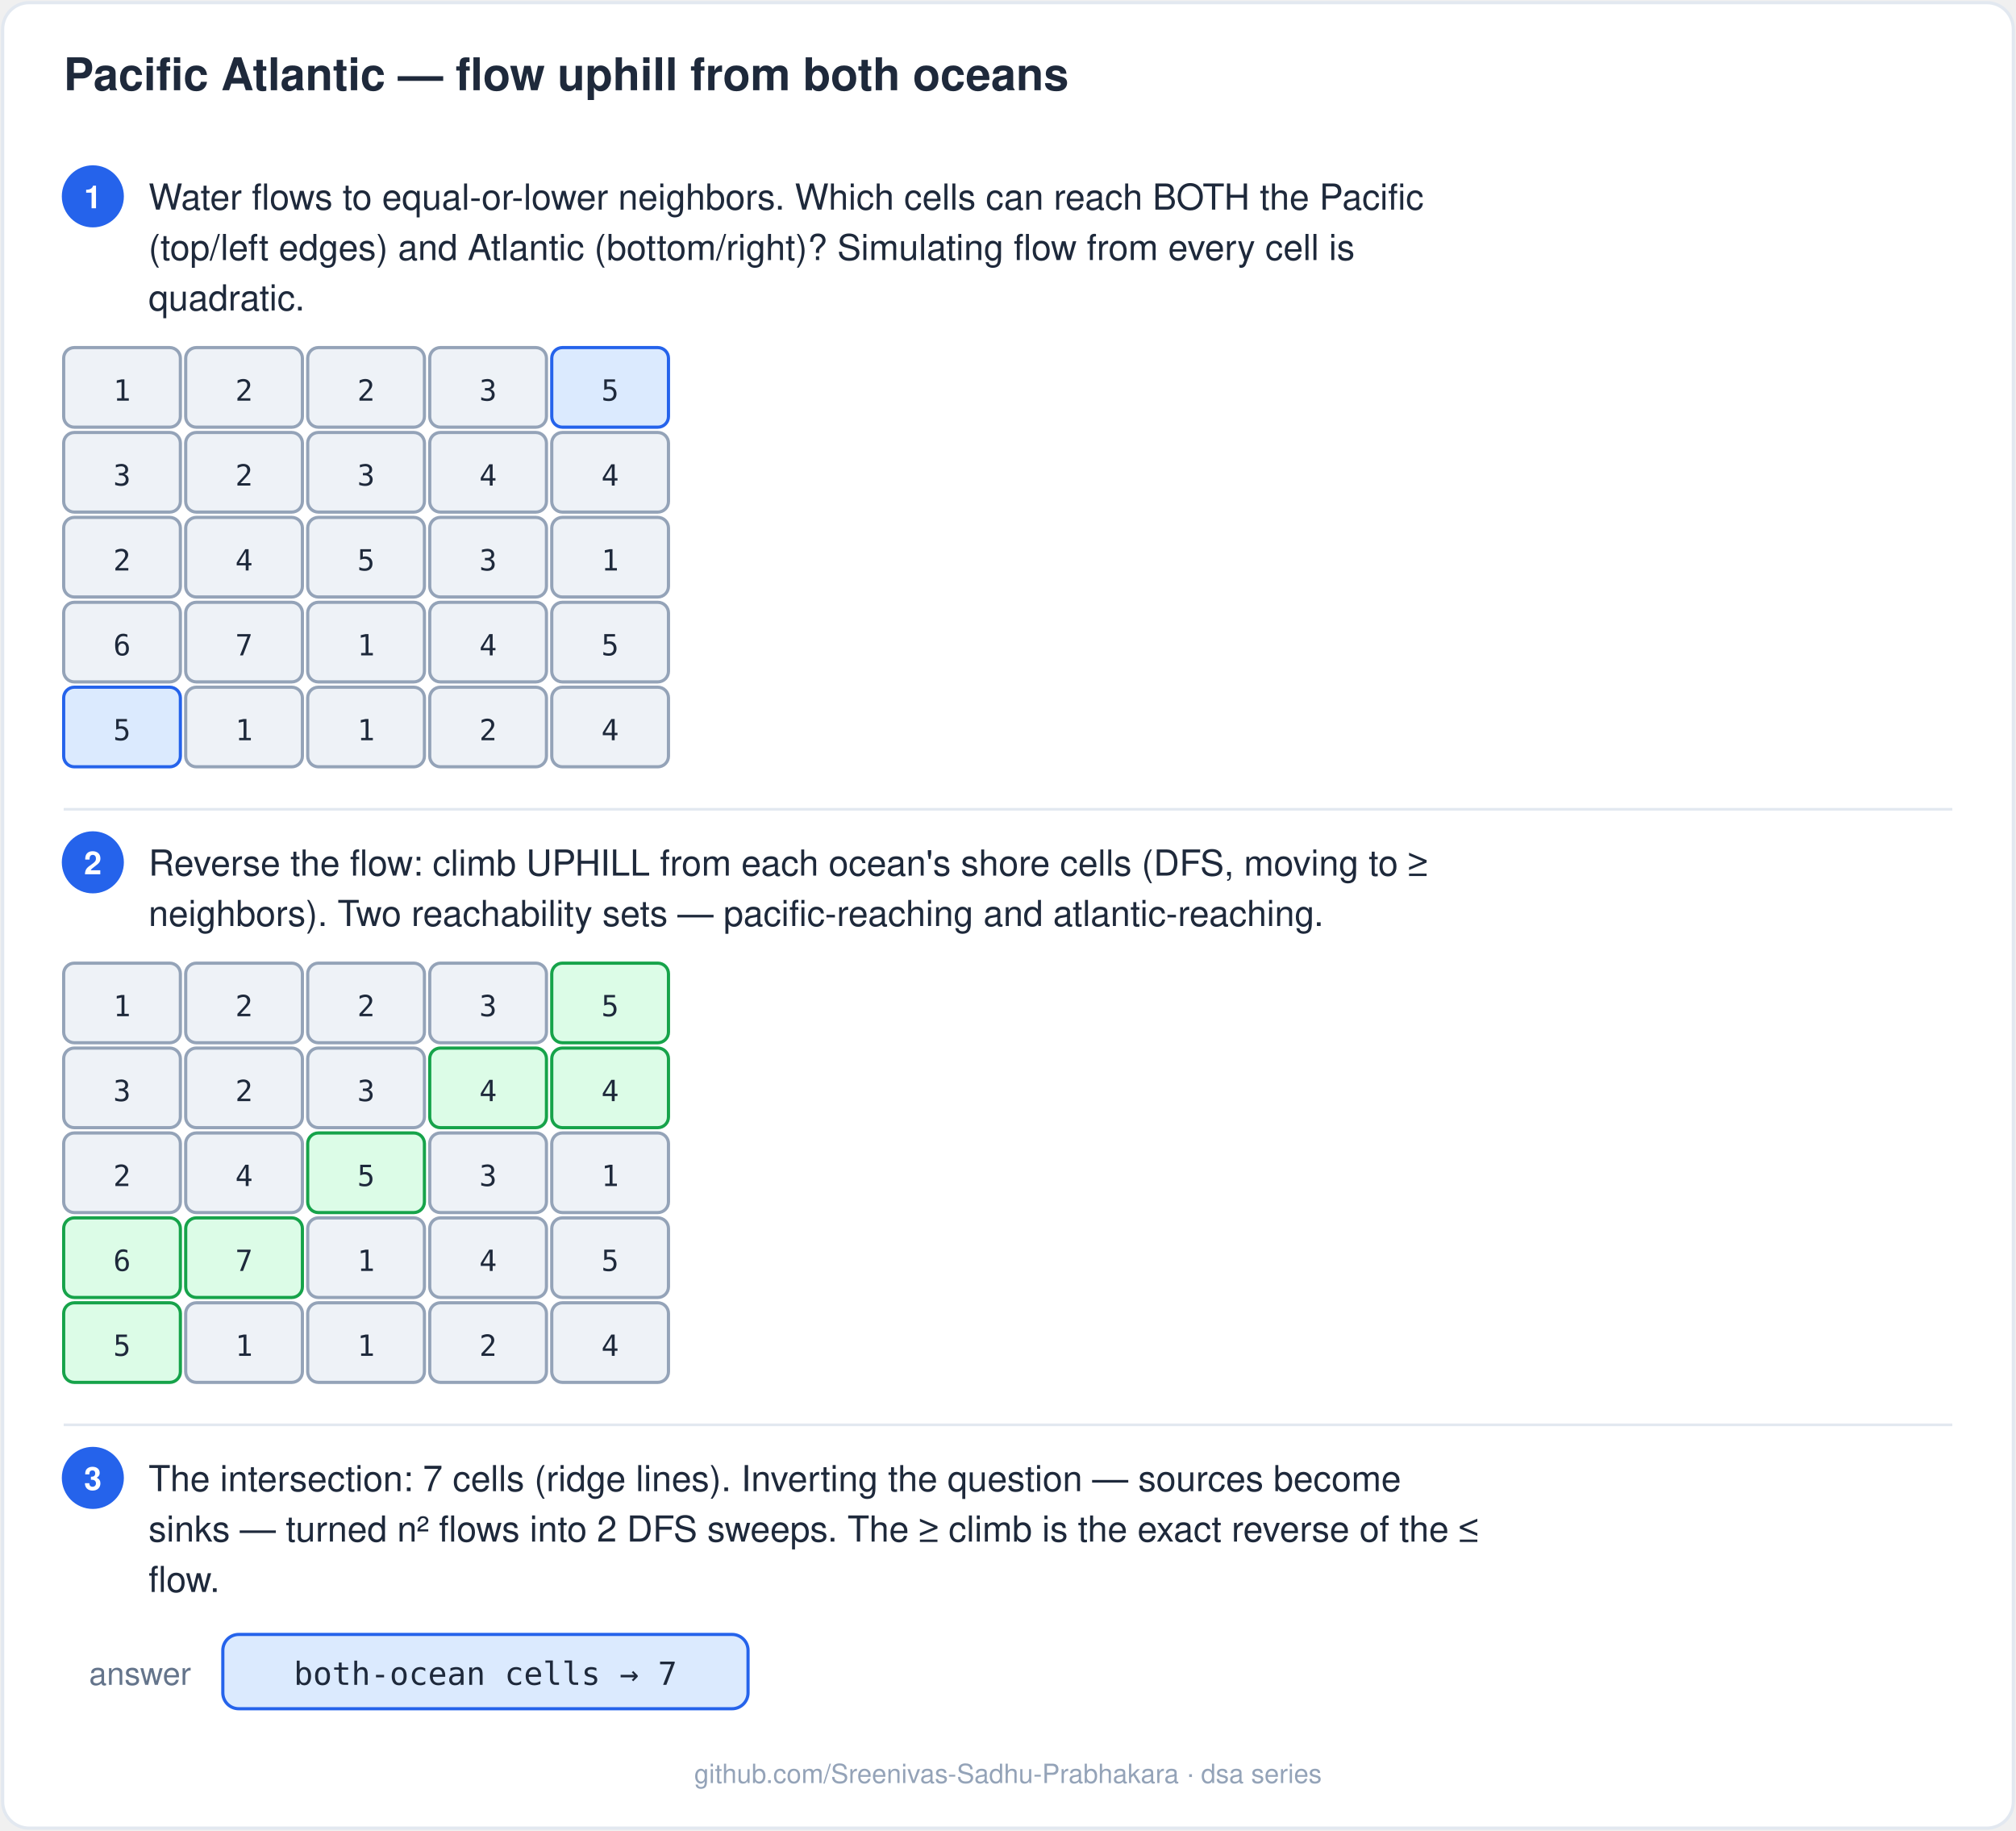
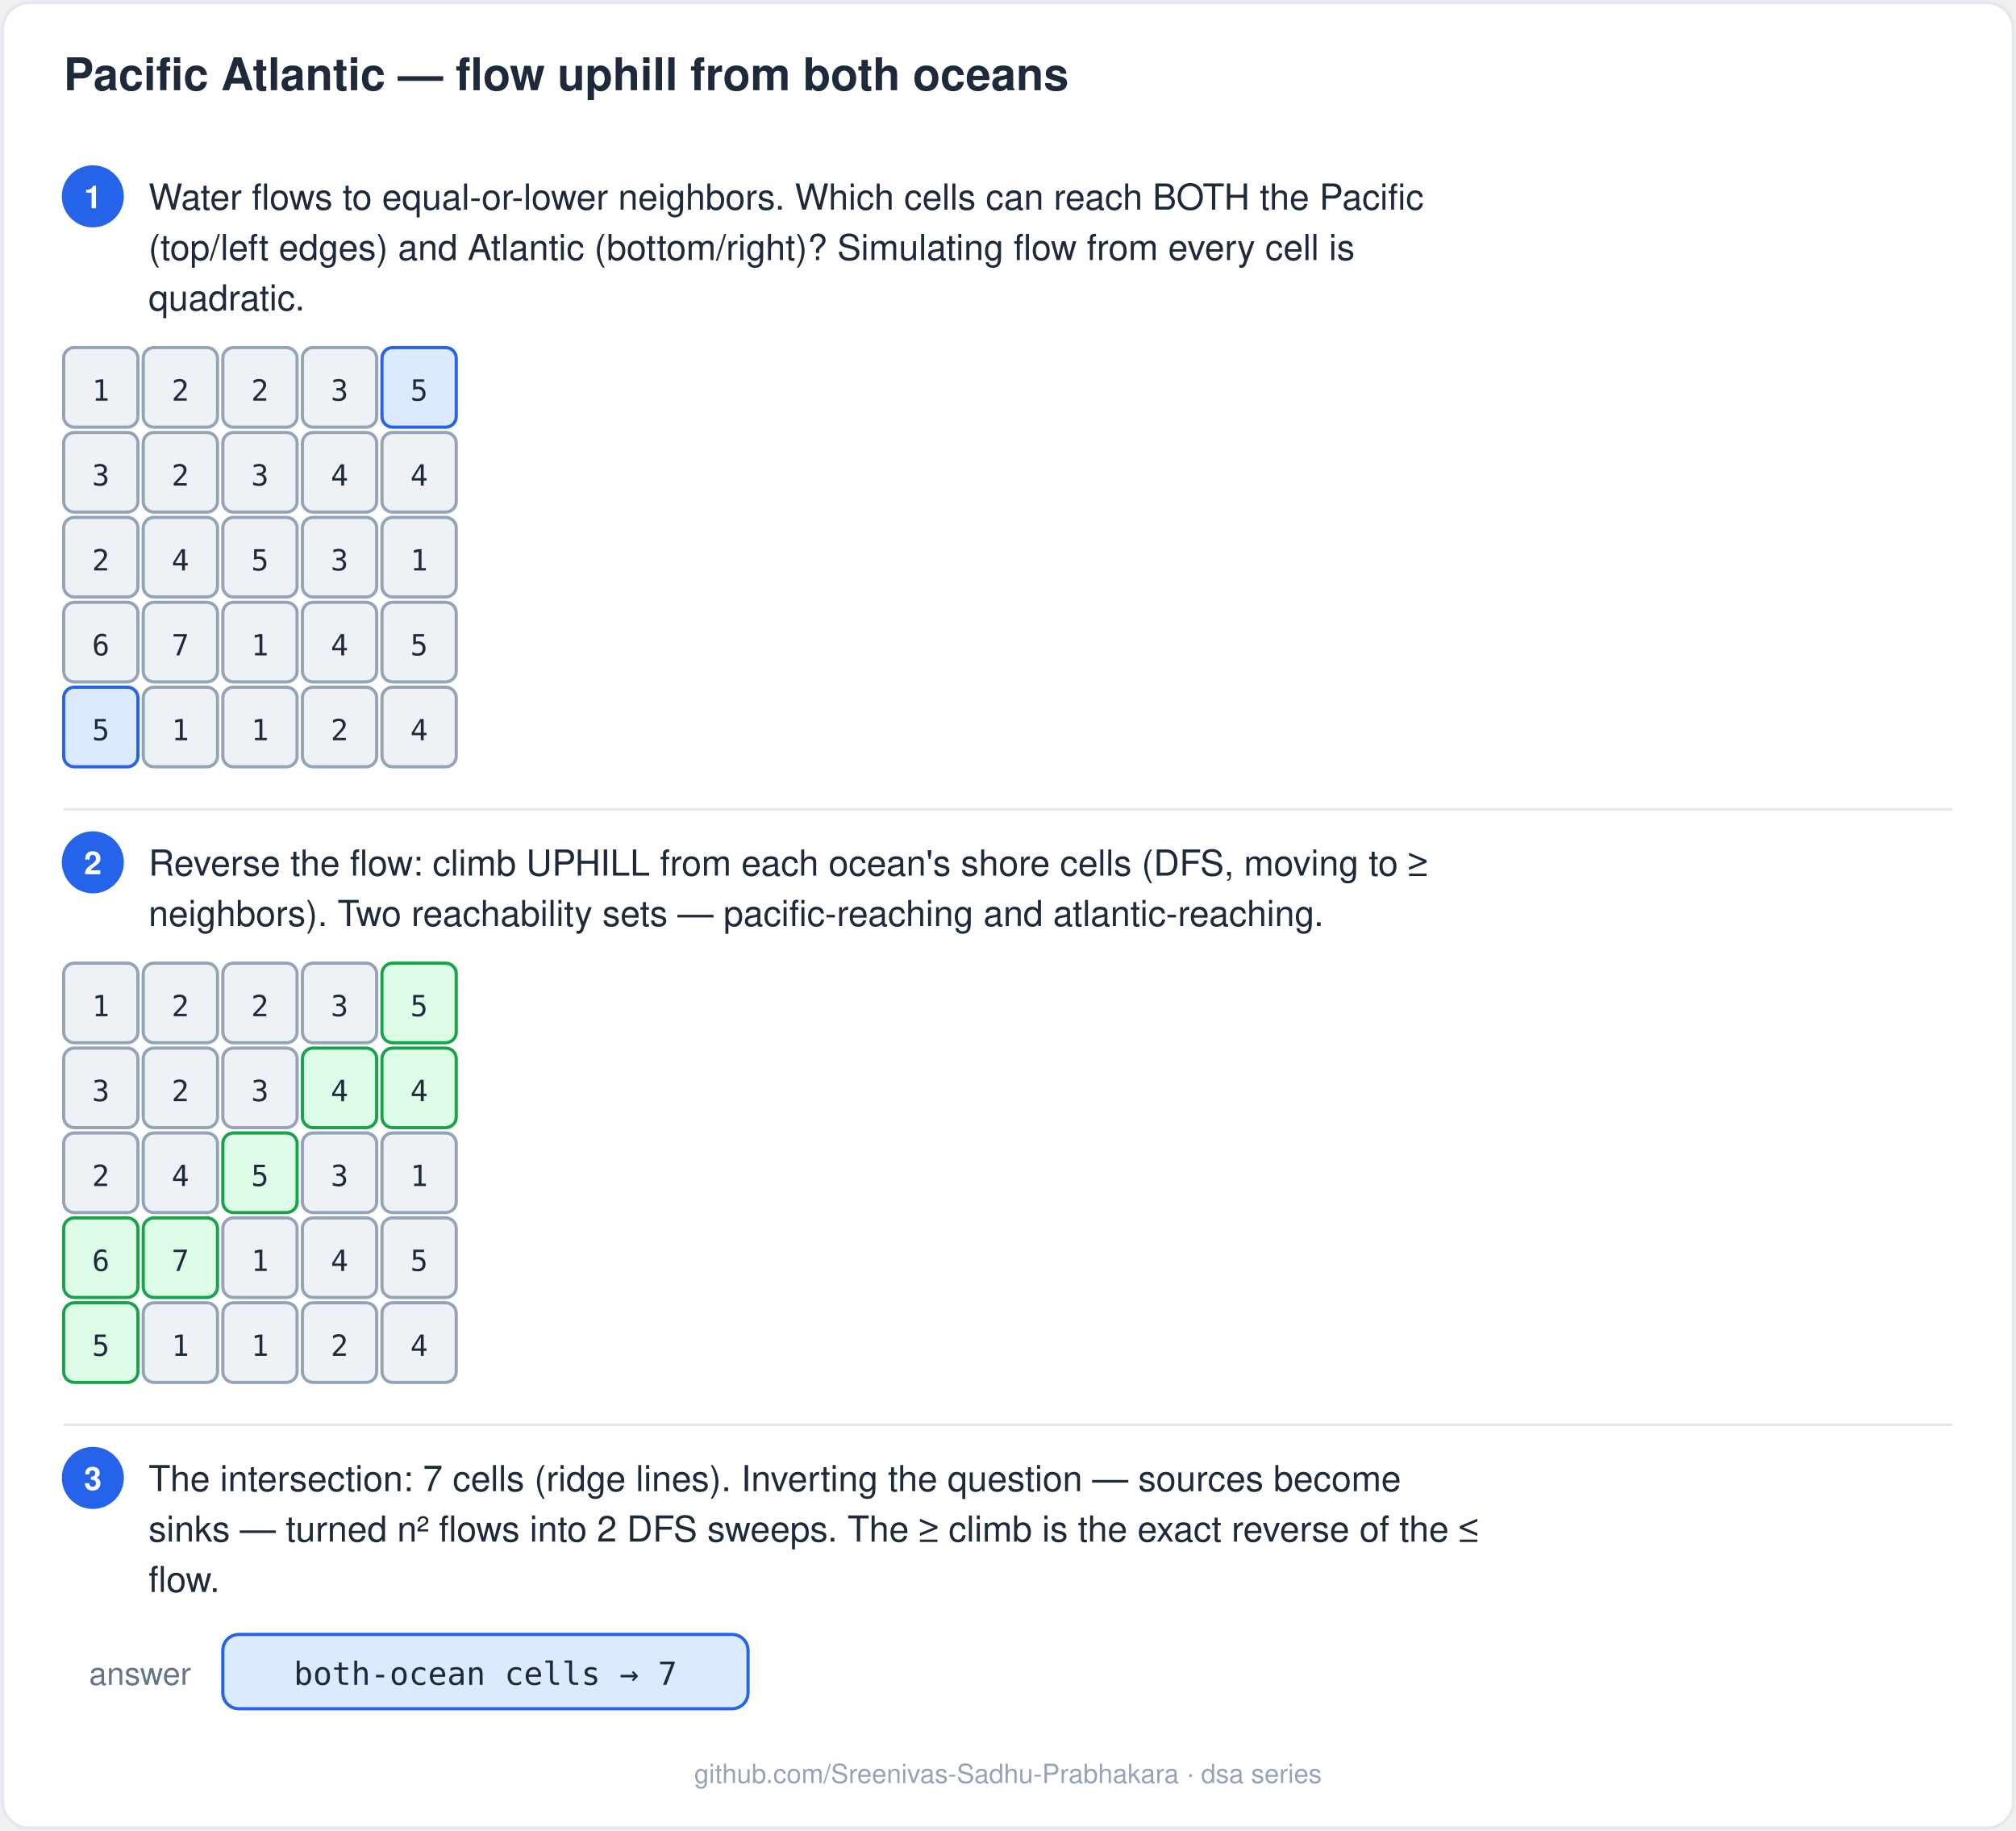
<svg xmlns="http://www.w3.org/2000/svg" width="760" height="690" viewBox="0 0 760 690" role="img" aria-label="Step-by-step visual walkthrough">
  <defs>
    <marker id="arr" markerWidth="8" markerHeight="8" refX="6" refY="3" orient="auto">
      <path d="M0,0 L7,3 L0,6 z" fill="context-stroke" />
    </marker>
  </defs>
  <rect x="1.0" y="1.0" width="758.0" height="688.0" rx="10" fill="#ffffff" stroke="#e2e8f0" stroke-width="1.2" />
  <text x="24.0" y="34.0" font-family="-apple-system,Segoe UI,Helvetica,Arial,sans-serif" font-size="17" fill="#1e293b" text-anchor="start" font-weight="600">Pacific Atlantic — flow uphill from both oceans</text>
  <circle cx="35.0" cy="74.0" r="11" fill="#2563eb" stroke="#2563eb" stroke-width="1.4" />
  <text x="35.0" y="78.5" font-family="-apple-system,Segoe UI,Helvetica,Arial,sans-serif" font-size="12" fill="#ffffff" text-anchor="middle" font-weight="600">1</text>
  <text x="56.0" y="79.0" font-family="-apple-system,Segoe UI,Helvetica,Arial,sans-serif" font-size="13.5" fill="#1e293b" text-anchor="start">Water flows to equal-or-lower neighbors. Which cells can reach BOTH the Pacific</text>
  <text x="56.0" y="98.0" font-family="-apple-system,Segoe UI,Helvetica,Arial,sans-serif" font-size="13.5" fill="#1e293b" text-anchor="start">(top/left edges) and Atlantic (bottom/right)? Simulating flow from every cell is</text>
  <text x="56.0" y="117.0" font-family="-apple-system,Segoe UI,Helvetica,Arial,sans-serif" font-size="13.5" fill="#1e293b" text-anchor="start">quadratic.</text>
-   <rect x="24.0" y="131.0" width="44.0" height="30.0" rx="4" fill="#eef2f7" stroke="#94a3b8" stroke-width="1.2" />
-   <text x="46.0" y="151.0" font-family="ui-monospace,Menlo,monospace" font-size="11" fill="#1e293b" text-anchor="middle">1</text>
-   <rect x="70.0" y="131.0" width="44.0" height="30.0" rx="4" fill="#eef2f7" stroke="#94a3b8" stroke-width="1.2" />
-   <text x="92.0" y="151.0" font-family="ui-monospace,Menlo,monospace" font-size="11" fill="#1e293b" text-anchor="middle">2</text>
-   <rect x="116.0" y="131.0" width="44.0" height="30.0" rx="4" fill="#eef2f7" stroke="#94a3b8" stroke-width="1.2" />
-   <text x="138.0" y="151.0" font-family="ui-monospace,Menlo,monospace" font-size="11" fill="#1e293b" text-anchor="middle">2</text>
-   <rect x="162.0" y="131.0" width="44.0" height="30.0" rx="4" fill="#eef2f7" stroke="#94a3b8" stroke-width="1.2" />
-   <text x="184.0" y="151.0" font-family="ui-monospace,Menlo,monospace" font-size="11" fill="#1e293b" text-anchor="middle">3</text>
-   <rect x="208.0" y="131.0" width="44.0" height="30.0" rx="4" fill="#dbeafe" stroke="#2563eb" stroke-width="1.2" />
-   <text x="230.0" y="151.0" font-family="ui-monospace,Menlo,monospace" font-size="11" fill="#1e293b" text-anchor="middle">5</text>
-   <rect x="24.0" y="163.0" width="44.0" height="30.0" rx="4" fill="#eef2f7" stroke="#94a3b8" stroke-width="1.2" />
-   <text x="46.0" y="183.0" font-family="ui-monospace,Menlo,monospace" font-size="11" fill="#1e293b" text-anchor="middle">3</text>
-   <rect x="70.0" y="163.0" width="44.0" height="30.0" rx="4" fill="#eef2f7" stroke="#94a3b8" stroke-width="1.2" />
-   <text x="92.0" y="183.0" font-family="ui-monospace,Menlo,monospace" font-size="11" fill="#1e293b" text-anchor="middle">2</text>
-   <rect x="116.0" y="163.0" width="44.0" height="30.0" rx="4" fill="#eef2f7" stroke="#94a3b8" stroke-width="1.2" />
-   <text x="138.0" y="183.0" font-family="ui-monospace,Menlo,monospace" font-size="11" fill="#1e293b" text-anchor="middle">3</text>
-   <rect x="162.0" y="163.0" width="44.0" height="30.0" rx="4" fill="#eef2f7" stroke="#94a3b8" stroke-width="1.2" />
-   <text x="184.0" y="183.0" font-family="ui-monospace,Menlo,monospace" font-size="11" fill="#1e293b" text-anchor="middle">4</text>
-   <rect x="208.0" y="163.0" width="44.0" height="30.0" rx="4" fill="#eef2f7" stroke="#94a3b8" stroke-width="1.2" />
-   <text x="230.0" y="183.0" font-family="ui-monospace,Menlo,monospace" font-size="11" fill="#1e293b" text-anchor="middle">4</text>
-   <rect x="24.0" y="195.0" width="44.0" height="30.0" rx="4" fill="#eef2f7" stroke="#94a3b8" stroke-width="1.2" />
-   <text x="46.0" y="215.0" font-family="ui-monospace,Menlo,monospace" font-size="11" fill="#1e293b" text-anchor="middle">2</text>
-   <rect x="70.0" y="195.0" width="44.0" height="30.0" rx="4" fill="#eef2f7" stroke="#94a3b8" stroke-width="1.2" />
-   <text x="92.0" y="215.0" font-family="ui-monospace,Menlo,monospace" font-size="11" fill="#1e293b" text-anchor="middle">4</text>
-   <rect x="116.0" y="195.0" width="44.0" height="30.0" rx="4" fill="#eef2f7" stroke="#94a3b8" stroke-width="1.2" />
-   <text x="138.0" y="215.0" font-family="ui-monospace,Menlo,monospace" font-size="11" fill="#1e293b" text-anchor="middle">5</text>
-   <rect x="162.0" y="195.0" width="44.0" height="30.0" rx="4" fill="#eef2f7" stroke="#94a3b8" stroke-width="1.2" />
-   <text x="184.0" y="215.0" font-family="ui-monospace,Menlo,monospace" font-size="11" fill="#1e293b" text-anchor="middle">3</text>
-   <rect x="208.0" y="195.0" width="44.0" height="30.0" rx="4" fill="#eef2f7" stroke="#94a3b8" stroke-width="1.2" />
-   <text x="230.0" y="215.0" font-family="ui-monospace,Menlo,monospace" font-size="11" fill="#1e293b" text-anchor="middle">1</text>
-   <rect x="24.0" y="227.0" width="44.0" height="30.0" rx="4" fill="#eef2f7" stroke="#94a3b8" stroke-width="1.2" />
-   <text x="46.0" y="247.0" font-family="ui-monospace,Menlo,monospace" font-size="11" fill="#1e293b" text-anchor="middle">6</text>
-   <rect x="70.0" y="227.0" width="44.0" height="30.0" rx="4" fill="#eef2f7" stroke="#94a3b8" stroke-width="1.2" />
-   <text x="92.0" y="247.0" font-family="ui-monospace,Menlo,monospace" font-size="11" fill="#1e293b" text-anchor="middle">7</text>
-   <rect x="116.0" y="227.0" width="44.0" height="30.0" rx="4" fill="#eef2f7" stroke="#94a3b8" stroke-width="1.2" />
-   <text x="138.0" y="247.0" font-family="ui-monospace,Menlo,monospace" font-size="11" fill="#1e293b" text-anchor="middle">1</text>
-   <rect x="162.0" y="227.0" width="44.0" height="30.0" rx="4" fill="#eef2f7" stroke="#94a3b8" stroke-width="1.2" />
-   <text x="184.0" y="247.0" font-family="ui-monospace,Menlo,monospace" font-size="11" fill="#1e293b" text-anchor="middle">4</text>
-   <rect x="208.0" y="227.0" width="44.0" height="30.0" rx="4" fill="#eef2f7" stroke="#94a3b8" stroke-width="1.2" />
-   <text x="230.0" y="247.0" font-family="ui-monospace,Menlo,monospace" font-size="11" fill="#1e293b" text-anchor="middle">5</text>
-   <rect x="24.0" y="259.0" width="44.0" height="30.0" rx="4" fill="#dbeafe" stroke="#2563eb" stroke-width="1.2" />
-   <text x="46.0" y="279.0" font-family="ui-monospace,Menlo,monospace" font-size="11" fill="#1e293b" text-anchor="middle">5</text>
-   <rect x="70.0" y="259.0" width="44.0" height="30.0" rx="4" fill="#eef2f7" stroke="#94a3b8" stroke-width="1.2" />
-   <text x="92.0" y="279.0" font-family="ui-monospace,Menlo,monospace" font-size="11" fill="#1e293b" text-anchor="middle">1</text>
-   <rect x="116.0" y="259.0" width="44.0" height="30.0" rx="4" fill="#eef2f7" stroke="#94a3b8" stroke-width="1.2" />
-   <text x="138.0" y="279.0" font-family="ui-monospace,Menlo,monospace" font-size="11" fill="#1e293b" text-anchor="middle">1</text>
-   <rect x="162.0" y="259.0" width="44.0" height="30.0" rx="4" fill="#eef2f7" stroke="#94a3b8" stroke-width="1.2" />
-   <text x="184.0" y="279.0" font-family="ui-monospace,Menlo,monospace" font-size="11" fill="#1e293b" text-anchor="middle">2</text>
-   <rect x="208.0" y="259.0" width="44.0" height="30.0" rx="4" fill="#eef2f7" stroke="#94a3b8" stroke-width="1.2" />
-   <text x="230.0" y="279.0" font-family="ui-monospace,Menlo,monospace" font-size="11" fill="#1e293b" text-anchor="middle">4</text>
+   <rect x="24.0" y="131.0" width="28.0" height="30.0" rx="4" fill="#eef2f7" stroke="#94a3b8" stroke-width="1.2" />
+   <text x="38.0" y="151.0" font-family="ui-monospace,Menlo,monospace" font-size="11" fill="#1e293b" text-anchor="middle">1</text>
+   <rect x="54.0" y="131.0" width="28.0" height="30.0" rx="4" fill="#eef2f7" stroke="#94a3b8" stroke-width="1.2" />
+   <text x="68.0" y="151.0" font-family="ui-monospace,Menlo,monospace" font-size="11" fill="#1e293b" text-anchor="middle">2</text>
+   <rect x="84.0" y="131.0" width="28.0" height="30.0" rx="4" fill="#eef2f7" stroke="#94a3b8" stroke-width="1.2" />
+   <text x="98.0" y="151.0" font-family="ui-monospace,Menlo,monospace" font-size="11" fill="#1e293b" text-anchor="middle">2</text>
+   <rect x="114.0" y="131.0" width="28.0" height="30.0" rx="4" fill="#eef2f7" stroke="#94a3b8" stroke-width="1.2" />
+   <text x="128.0" y="151.0" font-family="ui-monospace,Menlo,monospace" font-size="11" fill="#1e293b" text-anchor="middle">3</text>
+   <rect x="144.0" y="131.0" width="28.0" height="30.0" rx="4" fill="#dbeafe" stroke="#2563eb" stroke-width="1.2" />
+   <text x="158.0" y="151.0" font-family="ui-monospace,Menlo,monospace" font-size="11" fill="#1e293b" text-anchor="middle">5</text>
+   <rect x="24.0" y="163.0" width="28.0" height="30.0" rx="4" fill="#eef2f7" stroke="#94a3b8" stroke-width="1.2" />
+   <text x="38.0" y="183.0" font-family="ui-monospace,Menlo,monospace" font-size="11" fill="#1e293b" text-anchor="middle">3</text>
+   <rect x="54.0" y="163.0" width="28.0" height="30.0" rx="4" fill="#eef2f7" stroke="#94a3b8" stroke-width="1.2" />
+   <text x="68.0" y="183.0" font-family="ui-monospace,Menlo,monospace" font-size="11" fill="#1e293b" text-anchor="middle">2</text>
+   <rect x="84.0" y="163.0" width="28.0" height="30.0" rx="4" fill="#eef2f7" stroke="#94a3b8" stroke-width="1.2" />
+   <text x="98.0" y="183.0" font-family="ui-monospace,Menlo,monospace" font-size="11" fill="#1e293b" text-anchor="middle">3</text>
+   <rect x="114.0" y="163.0" width="28.0" height="30.0" rx="4" fill="#eef2f7" stroke="#94a3b8" stroke-width="1.2" />
+   <text x="128.0" y="183.0" font-family="ui-monospace,Menlo,monospace" font-size="11" fill="#1e293b" text-anchor="middle">4</text>
+   <rect x="144.0" y="163.0" width="28.0" height="30.0" rx="4" fill="#eef2f7" stroke="#94a3b8" stroke-width="1.2" />
+   <text x="158.0" y="183.0" font-family="ui-monospace,Menlo,monospace" font-size="11" fill="#1e293b" text-anchor="middle">4</text>
+   <rect x="24.0" y="195.0" width="28.0" height="30.0" rx="4" fill="#eef2f7" stroke="#94a3b8" stroke-width="1.2" />
+   <text x="38.0" y="215.0" font-family="ui-monospace,Menlo,monospace" font-size="11" fill="#1e293b" text-anchor="middle">2</text>
+   <rect x="54.0" y="195.0" width="28.0" height="30.0" rx="4" fill="#eef2f7" stroke="#94a3b8" stroke-width="1.2" />
+   <text x="68.0" y="215.0" font-family="ui-monospace,Menlo,monospace" font-size="11" fill="#1e293b" text-anchor="middle">4</text>
+   <rect x="84.0" y="195.0" width="28.0" height="30.0" rx="4" fill="#eef2f7" stroke="#94a3b8" stroke-width="1.2" />
+   <text x="98.0" y="215.0" font-family="ui-monospace,Menlo,monospace" font-size="11" fill="#1e293b" text-anchor="middle">5</text>
+   <rect x="114.0" y="195.0" width="28.0" height="30.0" rx="4" fill="#eef2f7" stroke="#94a3b8" stroke-width="1.2" />
+   <text x="128.0" y="215.0" font-family="ui-monospace,Menlo,monospace" font-size="11" fill="#1e293b" text-anchor="middle">3</text>
+   <rect x="144.0" y="195.0" width="28.0" height="30.0" rx="4" fill="#eef2f7" stroke="#94a3b8" stroke-width="1.2" />
+   <text x="158.0" y="215.0" font-family="ui-monospace,Menlo,monospace" font-size="11" fill="#1e293b" text-anchor="middle">1</text>
+   <rect x="24.0" y="227.0" width="28.0" height="30.0" rx="4" fill="#eef2f7" stroke="#94a3b8" stroke-width="1.2" />
+   <text x="38.0" y="247.0" font-family="ui-monospace,Menlo,monospace" font-size="11" fill="#1e293b" text-anchor="middle">6</text>
+   <rect x="54.0" y="227.0" width="28.0" height="30.0" rx="4" fill="#eef2f7" stroke="#94a3b8" stroke-width="1.2" />
+   <text x="68.0" y="247.0" font-family="ui-monospace,Menlo,monospace" font-size="11" fill="#1e293b" text-anchor="middle">7</text>
+   <rect x="84.0" y="227.0" width="28.0" height="30.0" rx="4" fill="#eef2f7" stroke="#94a3b8" stroke-width="1.2" />
+   <text x="98.0" y="247.0" font-family="ui-monospace,Menlo,monospace" font-size="11" fill="#1e293b" text-anchor="middle">1</text>
+   <rect x="114.0" y="227.0" width="28.0" height="30.0" rx="4" fill="#eef2f7" stroke="#94a3b8" stroke-width="1.2" />
+   <text x="128.0" y="247.0" font-family="ui-monospace,Menlo,monospace" font-size="11" fill="#1e293b" text-anchor="middle">4</text>
+   <rect x="144.0" y="227.0" width="28.0" height="30.0" rx="4" fill="#eef2f7" stroke="#94a3b8" stroke-width="1.2" />
+   <text x="158.0" y="247.0" font-family="ui-monospace,Menlo,monospace" font-size="11" fill="#1e293b" text-anchor="middle">5</text>
+   <rect x="24.0" y="259.0" width="28.0" height="30.0" rx="4" fill="#dbeafe" stroke="#2563eb" stroke-width="1.2" />
+   <text x="38.0" y="279.0" font-family="ui-monospace,Menlo,monospace" font-size="11" fill="#1e293b" text-anchor="middle">5</text>
+   <rect x="54.0" y="259.0" width="28.0" height="30.0" rx="4" fill="#eef2f7" stroke="#94a3b8" stroke-width="1.2" />
+   <text x="68.0" y="279.0" font-family="ui-monospace,Menlo,monospace" font-size="11" fill="#1e293b" text-anchor="middle">1</text>
+   <rect x="84.0" y="259.0" width="28.0" height="30.0" rx="4" fill="#eef2f7" stroke="#94a3b8" stroke-width="1.2" />
+   <text x="98.0" y="279.0" font-family="ui-monospace,Menlo,monospace" font-size="11" fill="#1e293b" text-anchor="middle">1</text>
+   <rect x="114.0" y="259.0" width="28.0" height="30.0" rx="4" fill="#eef2f7" stroke="#94a3b8" stroke-width="1.2" />
+   <text x="128.0" y="279.0" font-family="ui-monospace,Menlo,monospace" font-size="11" fill="#1e293b" text-anchor="middle">2</text>
+   <rect x="144.0" y="259.0" width="28.0" height="30.0" rx="4" fill="#eef2f7" stroke="#94a3b8" stroke-width="1.2" />
+   <text x="158.0" y="279.0" font-family="ui-monospace,Menlo,monospace" font-size="11" fill="#1e293b" text-anchor="middle">4</text>
  <line x1="24.0" y1="305.0" x2="736.0" y2="305.0" stroke="#e2e8f0" stroke-width="1" />
  <circle cx="35.0" cy="325.0" r="11" fill="#2563eb" stroke="#2563eb" stroke-width="1.4" />
  <text x="35.0" y="329.5" font-family="-apple-system,Segoe UI,Helvetica,Arial,sans-serif" font-size="12" fill="#ffffff" text-anchor="middle" font-weight="600">2</text>
  <text x="56.0" y="330.0" font-family="-apple-system,Segoe UI,Helvetica,Arial,sans-serif" font-size="13.5" fill="#1e293b" text-anchor="start">Reverse the flow: climb UPHILL from each ocean's shore cells (DFS, moving to ≥</text>
  <text x="56.0" y="349.0" font-family="-apple-system,Segoe UI,Helvetica,Arial,sans-serif" font-size="13.5" fill="#1e293b" text-anchor="start">neighbors). Two reachability sets — pacific-reaching and atlantic-reaching.</text>
-   <rect x="24.0" y="363.0" width="44.0" height="30.0" rx="4" fill="#eef2f7" stroke="#94a3b8" stroke-width="1.2" />
-   <text x="46.0" y="383.0" font-family="ui-monospace,Menlo,monospace" font-size="11" fill="#1e293b" text-anchor="middle">1</text>
-   <rect x="70.0" y="363.0" width="44.0" height="30.0" rx="4" fill="#eef2f7" stroke="#94a3b8" stroke-width="1.2" />
-   <text x="92.0" y="383.0" font-family="ui-monospace,Menlo,monospace" font-size="11" fill="#1e293b" text-anchor="middle">2</text>
-   <rect x="116.0" y="363.0" width="44.0" height="30.0" rx="4" fill="#eef2f7" stroke="#94a3b8" stroke-width="1.2" />
-   <text x="138.0" y="383.0" font-family="ui-monospace,Menlo,monospace" font-size="11" fill="#1e293b" text-anchor="middle">2</text>
-   <rect x="162.0" y="363.0" width="44.0" height="30.0" rx="4" fill="#eef2f7" stroke="#94a3b8" stroke-width="1.2" />
-   <text x="184.0" y="383.0" font-family="ui-monospace,Menlo,monospace" font-size="11" fill="#1e293b" text-anchor="middle">3</text>
-   <rect x="208.0" y="363.0" width="44.0" height="30.0" rx="4" fill="#dcfce7" stroke="#16a34a" stroke-width="1.2" />
-   <text x="230.0" y="383.0" font-family="ui-monospace,Menlo,monospace" font-size="11" fill="#1e293b" text-anchor="middle">5</text>
-   <rect x="24.0" y="395.0" width="44.0" height="30.0" rx="4" fill="#eef2f7" stroke="#94a3b8" stroke-width="1.2" />
-   <text x="46.0" y="415.0" font-family="ui-monospace,Menlo,monospace" font-size="11" fill="#1e293b" text-anchor="middle">3</text>
-   <rect x="70.0" y="395.0" width="44.0" height="30.0" rx="4" fill="#eef2f7" stroke="#94a3b8" stroke-width="1.2" />
-   <text x="92.0" y="415.0" font-family="ui-monospace,Menlo,monospace" font-size="11" fill="#1e293b" text-anchor="middle">2</text>
-   <rect x="116.0" y="395.0" width="44.0" height="30.0" rx="4" fill="#eef2f7" stroke="#94a3b8" stroke-width="1.2" />
-   <text x="138.0" y="415.0" font-family="ui-monospace,Menlo,monospace" font-size="11" fill="#1e293b" text-anchor="middle">3</text>
-   <rect x="162.0" y="395.0" width="44.0" height="30.0" rx="4" fill="#dcfce7" stroke="#16a34a" stroke-width="1.2" />
-   <text x="184.0" y="415.0" font-family="ui-monospace,Menlo,monospace" font-size="11" fill="#1e293b" text-anchor="middle">4</text>
-   <rect x="208.0" y="395.0" width="44.0" height="30.0" rx="4" fill="#dcfce7" stroke="#16a34a" stroke-width="1.2" />
-   <text x="230.0" y="415.0" font-family="ui-monospace,Menlo,monospace" font-size="11" fill="#1e293b" text-anchor="middle">4</text>
-   <rect x="24.0" y="427.0" width="44.0" height="30.0" rx="4" fill="#eef2f7" stroke="#94a3b8" stroke-width="1.2" />
-   <text x="46.0" y="447.0" font-family="ui-monospace,Menlo,monospace" font-size="11" fill="#1e293b" text-anchor="middle">2</text>
-   <rect x="70.0" y="427.0" width="44.0" height="30.0" rx="4" fill="#eef2f7" stroke="#94a3b8" stroke-width="1.2" />
-   <text x="92.0" y="447.0" font-family="ui-monospace,Menlo,monospace" font-size="11" fill="#1e293b" text-anchor="middle">4</text>
-   <rect x="116.0" y="427.0" width="44.0" height="30.0" rx="4" fill="#dcfce7" stroke="#16a34a" stroke-width="1.2" />
-   <text x="138.0" y="447.0" font-family="ui-monospace,Menlo,monospace" font-size="11" fill="#1e293b" text-anchor="middle">5</text>
-   <rect x="162.0" y="427.0" width="44.0" height="30.0" rx="4" fill="#eef2f7" stroke="#94a3b8" stroke-width="1.2" />
-   <text x="184.0" y="447.0" font-family="ui-monospace,Menlo,monospace" font-size="11" fill="#1e293b" text-anchor="middle">3</text>
-   <rect x="208.0" y="427.0" width="44.0" height="30.0" rx="4" fill="#eef2f7" stroke="#94a3b8" stroke-width="1.2" />
-   <text x="230.0" y="447.0" font-family="ui-monospace,Menlo,monospace" font-size="11" fill="#1e293b" text-anchor="middle">1</text>
-   <rect x="24.0" y="459.0" width="44.0" height="30.0" rx="4" fill="#dcfce7" stroke="#16a34a" stroke-width="1.2" />
-   <text x="46.0" y="479.0" font-family="ui-monospace,Menlo,monospace" font-size="11" fill="#1e293b" text-anchor="middle">6</text>
-   <rect x="70.0" y="459.0" width="44.0" height="30.0" rx="4" fill="#dcfce7" stroke="#16a34a" stroke-width="1.2" />
-   <text x="92.0" y="479.0" font-family="ui-monospace,Menlo,monospace" font-size="11" fill="#1e293b" text-anchor="middle">7</text>
-   <rect x="116.0" y="459.0" width="44.0" height="30.0" rx="4" fill="#eef2f7" stroke="#94a3b8" stroke-width="1.2" />
-   <text x="138.0" y="479.0" font-family="ui-monospace,Menlo,monospace" font-size="11" fill="#1e293b" text-anchor="middle">1</text>
-   <rect x="162.0" y="459.0" width="44.0" height="30.0" rx="4" fill="#eef2f7" stroke="#94a3b8" stroke-width="1.2" />
-   <text x="184.0" y="479.0" font-family="ui-monospace,Menlo,monospace" font-size="11" fill="#1e293b" text-anchor="middle">4</text>
-   <rect x="208.0" y="459.0" width="44.0" height="30.0" rx="4" fill="#eef2f7" stroke="#94a3b8" stroke-width="1.2" />
-   <text x="230.0" y="479.0" font-family="ui-monospace,Menlo,monospace" font-size="11" fill="#1e293b" text-anchor="middle">5</text>
-   <rect x="24.0" y="491.0" width="44.0" height="30.0" rx="4" fill="#dcfce7" stroke="#16a34a" stroke-width="1.2" />
-   <text x="46.0" y="511.0" font-family="ui-monospace,Menlo,monospace" font-size="11" fill="#1e293b" text-anchor="middle">5</text>
-   <rect x="70.0" y="491.0" width="44.0" height="30.0" rx="4" fill="#eef2f7" stroke="#94a3b8" stroke-width="1.2" />
-   <text x="92.0" y="511.0" font-family="ui-monospace,Menlo,monospace" font-size="11" fill="#1e293b" text-anchor="middle">1</text>
-   <rect x="116.0" y="491.0" width="44.0" height="30.0" rx="4" fill="#eef2f7" stroke="#94a3b8" stroke-width="1.2" />
-   <text x="138.0" y="511.0" font-family="ui-monospace,Menlo,monospace" font-size="11" fill="#1e293b" text-anchor="middle">1</text>
-   <rect x="162.0" y="491.0" width="44.0" height="30.0" rx="4" fill="#eef2f7" stroke="#94a3b8" stroke-width="1.2" />
-   <text x="184.0" y="511.0" font-family="ui-monospace,Menlo,monospace" font-size="11" fill="#1e293b" text-anchor="middle">2</text>
-   <rect x="208.0" y="491.0" width="44.0" height="30.0" rx="4" fill="#eef2f7" stroke="#94a3b8" stroke-width="1.2" />
-   <text x="230.0" y="511.0" font-family="ui-monospace,Menlo,monospace" font-size="11" fill="#1e293b" text-anchor="middle">4</text>
+   <rect x="24.0" y="363.0" width="28.0" height="30.0" rx="4" fill="#eef2f7" stroke="#94a3b8" stroke-width="1.2" />
+   <text x="38.0" y="383.0" font-family="ui-monospace,Menlo,monospace" font-size="11" fill="#1e293b" text-anchor="middle">1</text>
+   <rect x="54.0" y="363.0" width="28.0" height="30.0" rx="4" fill="#eef2f7" stroke="#94a3b8" stroke-width="1.2" />
+   <text x="68.0" y="383.0" font-family="ui-monospace,Menlo,monospace" font-size="11" fill="#1e293b" text-anchor="middle">2</text>
+   <rect x="84.0" y="363.0" width="28.0" height="30.0" rx="4" fill="#eef2f7" stroke="#94a3b8" stroke-width="1.2" />
+   <text x="98.0" y="383.0" font-family="ui-monospace,Menlo,monospace" font-size="11" fill="#1e293b" text-anchor="middle">2</text>
+   <rect x="114.0" y="363.0" width="28.0" height="30.0" rx="4" fill="#eef2f7" stroke="#94a3b8" stroke-width="1.2" />
+   <text x="128.0" y="383.0" font-family="ui-monospace,Menlo,monospace" font-size="11" fill="#1e293b" text-anchor="middle">3</text>
+   <rect x="144.0" y="363.0" width="28.0" height="30.0" rx="4" fill="#dcfce7" stroke="#16a34a" stroke-width="1.2" />
+   <text x="158.0" y="383.0" font-family="ui-monospace,Menlo,monospace" font-size="11" fill="#1e293b" text-anchor="middle">5</text>
+   <rect x="24.0" y="395.0" width="28.0" height="30.0" rx="4" fill="#eef2f7" stroke="#94a3b8" stroke-width="1.2" />
+   <text x="38.0" y="415.0" font-family="ui-monospace,Menlo,monospace" font-size="11" fill="#1e293b" text-anchor="middle">3</text>
+   <rect x="54.0" y="395.0" width="28.0" height="30.0" rx="4" fill="#eef2f7" stroke="#94a3b8" stroke-width="1.2" />
+   <text x="68.0" y="415.0" font-family="ui-monospace,Menlo,monospace" font-size="11" fill="#1e293b" text-anchor="middle">2</text>
+   <rect x="84.0" y="395.0" width="28.0" height="30.0" rx="4" fill="#eef2f7" stroke="#94a3b8" stroke-width="1.2" />
+   <text x="98.0" y="415.0" font-family="ui-monospace,Menlo,monospace" font-size="11" fill="#1e293b" text-anchor="middle">3</text>
+   <rect x="114.0" y="395.0" width="28.0" height="30.0" rx="4" fill="#dcfce7" stroke="#16a34a" stroke-width="1.2" />
+   <text x="128.0" y="415.0" font-family="ui-monospace,Menlo,monospace" font-size="11" fill="#1e293b" text-anchor="middle">4</text>
+   <rect x="144.0" y="395.0" width="28.0" height="30.0" rx="4" fill="#dcfce7" stroke="#16a34a" stroke-width="1.2" />
+   <text x="158.0" y="415.0" font-family="ui-monospace,Menlo,monospace" font-size="11" fill="#1e293b" text-anchor="middle">4</text>
+   <rect x="24.0" y="427.0" width="28.0" height="30.0" rx="4" fill="#eef2f7" stroke="#94a3b8" stroke-width="1.2" />
+   <text x="38.0" y="447.0" font-family="ui-monospace,Menlo,monospace" font-size="11" fill="#1e293b" text-anchor="middle">2</text>
+   <rect x="54.0" y="427.0" width="28.0" height="30.0" rx="4" fill="#eef2f7" stroke="#94a3b8" stroke-width="1.2" />
+   <text x="68.0" y="447.0" font-family="ui-monospace,Menlo,monospace" font-size="11" fill="#1e293b" text-anchor="middle">4</text>
+   <rect x="84.0" y="427.0" width="28.0" height="30.0" rx="4" fill="#dcfce7" stroke="#16a34a" stroke-width="1.2" />
+   <text x="98.0" y="447.0" font-family="ui-monospace,Menlo,monospace" font-size="11" fill="#1e293b" text-anchor="middle">5</text>
+   <rect x="114.0" y="427.0" width="28.0" height="30.0" rx="4" fill="#eef2f7" stroke="#94a3b8" stroke-width="1.2" />
+   <text x="128.0" y="447.0" font-family="ui-monospace,Menlo,monospace" font-size="11" fill="#1e293b" text-anchor="middle">3</text>
+   <rect x="144.0" y="427.0" width="28.0" height="30.0" rx="4" fill="#eef2f7" stroke="#94a3b8" stroke-width="1.2" />
+   <text x="158.0" y="447.0" font-family="ui-monospace,Menlo,monospace" font-size="11" fill="#1e293b" text-anchor="middle">1</text>
+   <rect x="24.0" y="459.0" width="28.0" height="30.0" rx="4" fill="#dcfce7" stroke="#16a34a" stroke-width="1.2" />
+   <text x="38.0" y="479.0" font-family="ui-monospace,Menlo,monospace" font-size="11" fill="#1e293b" text-anchor="middle">6</text>
+   <rect x="54.0" y="459.0" width="28.0" height="30.0" rx="4" fill="#dcfce7" stroke="#16a34a" stroke-width="1.2" />
+   <text x="68.0" y="479.0" font-family="ui-monospace,Menlo,monospace" font-size="11" fill="#1e293b" text-anchor="middle">7</text>
+   <rect x="84.0" y="459.0" width="28.0" height="30.0" rx="4" fill="#eef2f7" stroke="#94a3b8" stroke-width="1.2" />
+   <text x="98.0" y="479.0" font-family="ui-monospace,Menlo,monospace" font-size="11" fill="#1e293b" text-anchor="middle">1</text>
+   <rect x="114.0" y="459.0" width="28.0" height="30.0" rx="4" fill="#eef2f7" stroke="#94a3b8" stroke-width="1.2" />
+   <text x="128.0" y="479.0" font-family="ui-monospace,Menlo,monospace" font-size="11" fill="#1e293b" text-anchor="middle">4</text>
+   <rect x="144.0" y="459.0" width="28.0" height="30.0" rx="4" fill="#eef2f7" stroke="#94a3b8" stroke-width="1.2" />
+   <text x="158.0" y="479.0" font-family="ui-monospace,Menlo,monospace" font-size="11" fill="#1e293b" text-anchor="middle">5</text>
+   <rect x="24.0" y="491.0" width="28.0" height="30.0" rx="4" fill="#dcfce7" stroke="#16a34a" stroke-width="1.2" />
+   <text x="38.0" y="511.0" font-family="ui-monospace,Menlo,monospace" font-size="11" fill="#1e293b" text-anchor="middle">5</text>
+   <rect x="54.0" y="491.0" width="28.0" height="30.0" rx="4" fill="#eef2f7" stroke="#94a3b8" stroke-width="1.2" />
+   <text x="68.0" y="511.0" font-family="ui-monospace,Menlo,monospace" font-size="11" fill="#1e293b" text-anchor="middle">1</text>
+   <rect x="84.0" y="491.0" width="28.0" height="30.0" rx="4" fill="#eef2f7" stroke="#94a3b8" stroke-width="1.2" />
+   <text x="98.0" y="511.0" font-family="ui-monospace,Menlo,monospace" font-size="11" fill="#1e293b" text-anchor="middle">1</text>
+   <rect x="114.0" y="491.0" width="28.0" height="30.0" rx="4" fill="#eef2f7" stroke="#94a3b8" stroke-width="1.2" />
+   <text x="128.0" y="511.0" font-family="ui-monospace,Menlo,monospace" font-size="11" fill="#1e293b" text-anchor="middle">2</text>
+   <rect x="144.0" y="491.0" width="28.0" height="30.0" rx="4" fill="#eef2f7" stroke="#94a3b8" stroke-width="1.2" />
+   <text x="158.0" y="511.0" font-family="ui-monospace,Menlo,monospace" font-size="11" fill="#1e293b" text-anchor="middle">4</text>
  <line x1="24.0" y1="537.0" x2="736.0" y2="537.0" stroke="#e2e8f0" stroke-width="1" />
  <circle cx="35.0" cy="557.0" r="11" fill="#2563eb" stroke="#2563eb" stroke-width="1.4" />
  <text x="35.0" y="561.5" font-family="-apple-system,Segoe UI,Helvetica,Arial,sans-serif" font-size="12" fill="#ffffff" text-anchor="middle" font-weight="600">3</text>
  <text x="56.0" y="562.0" font-family="-apple-system,Segoe UI,Helvetica,Arial,sans-serif" font-size="13.5" fill="#1e293b" text-anchor="start">The intersection: 7 cells (ridge lines). Inverting the question — sources become</text>
  <text x="56.0" y="581.0" font-family="-apple-system,Segoe UI,Helvetica,Arial,sans-serif" font-size="13.5" fill="#1e293b" text-anchor="start">sinks — turned n² flows into 2 DFS sweeps. The ≥ climb is the exact reverse of the ≤</text>
  <text x="56.0" y="600.0" font-family="-apple-system,Segoe UI,Helvetica,Arial,sans-serif" font-size="13.5" fill="#1e293b" text-anchor="start">flow.</text>
  <text x="72.0" y="635.0" font-family="-apple-system,Segoe UI,Helvetica,Arial,sans-serif" font-size="12" fill="#64748b" text-anchor="end">answer</text>
  <rect x="84.0" y="616.0" width="198.0" height="28.0" rx="6" fill="#dbeafe" stroke="#2563eb" stroke-width="1.2" />
  <text x="183.0" y="635.0" font-family="ui-monospace,Menlo,monospace" font-size="12" fill="#1e293b" text-anchor="middle">both-ocean cells → 7</text>
  <text x="380.0" y="672.0" font-family="-apple-system,Segoe UI,Helvetica,Arial,sans-serif" font-size="10" fill="#94a3b8" text-anchor="middle">github.com/Sreenivas-Sadhu-Prabhakara · dsa series</text>
</svg>
